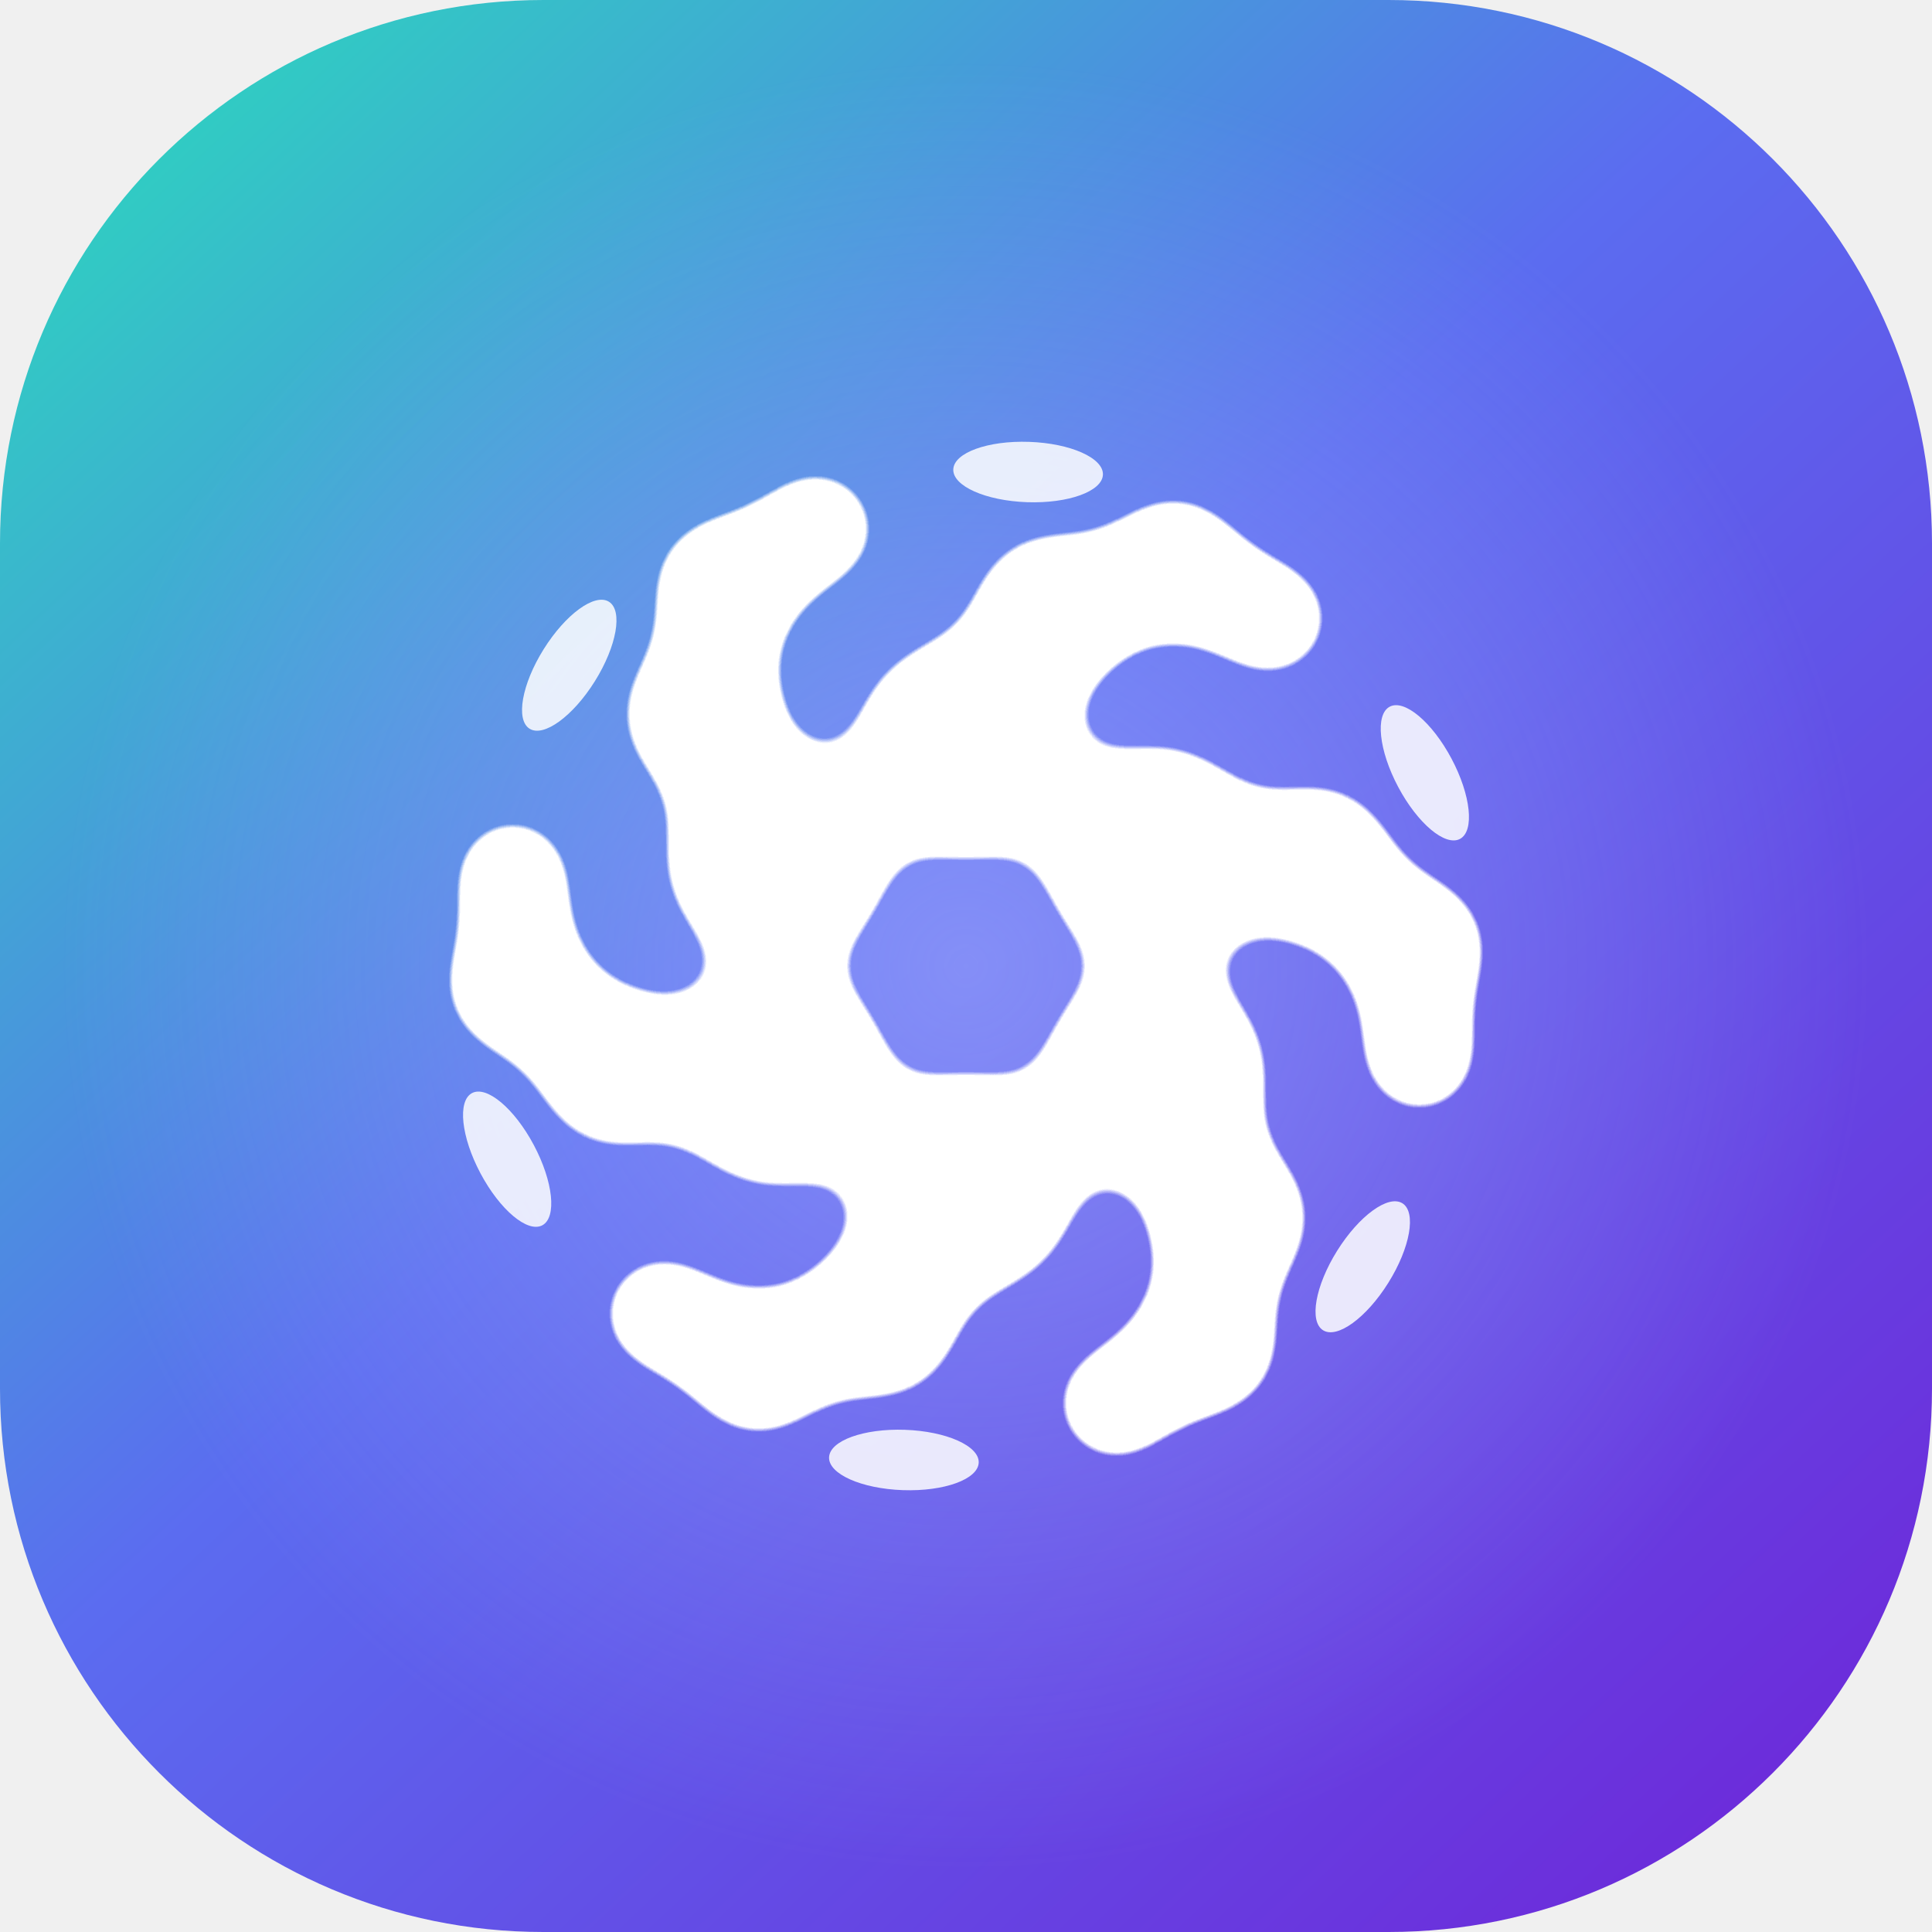
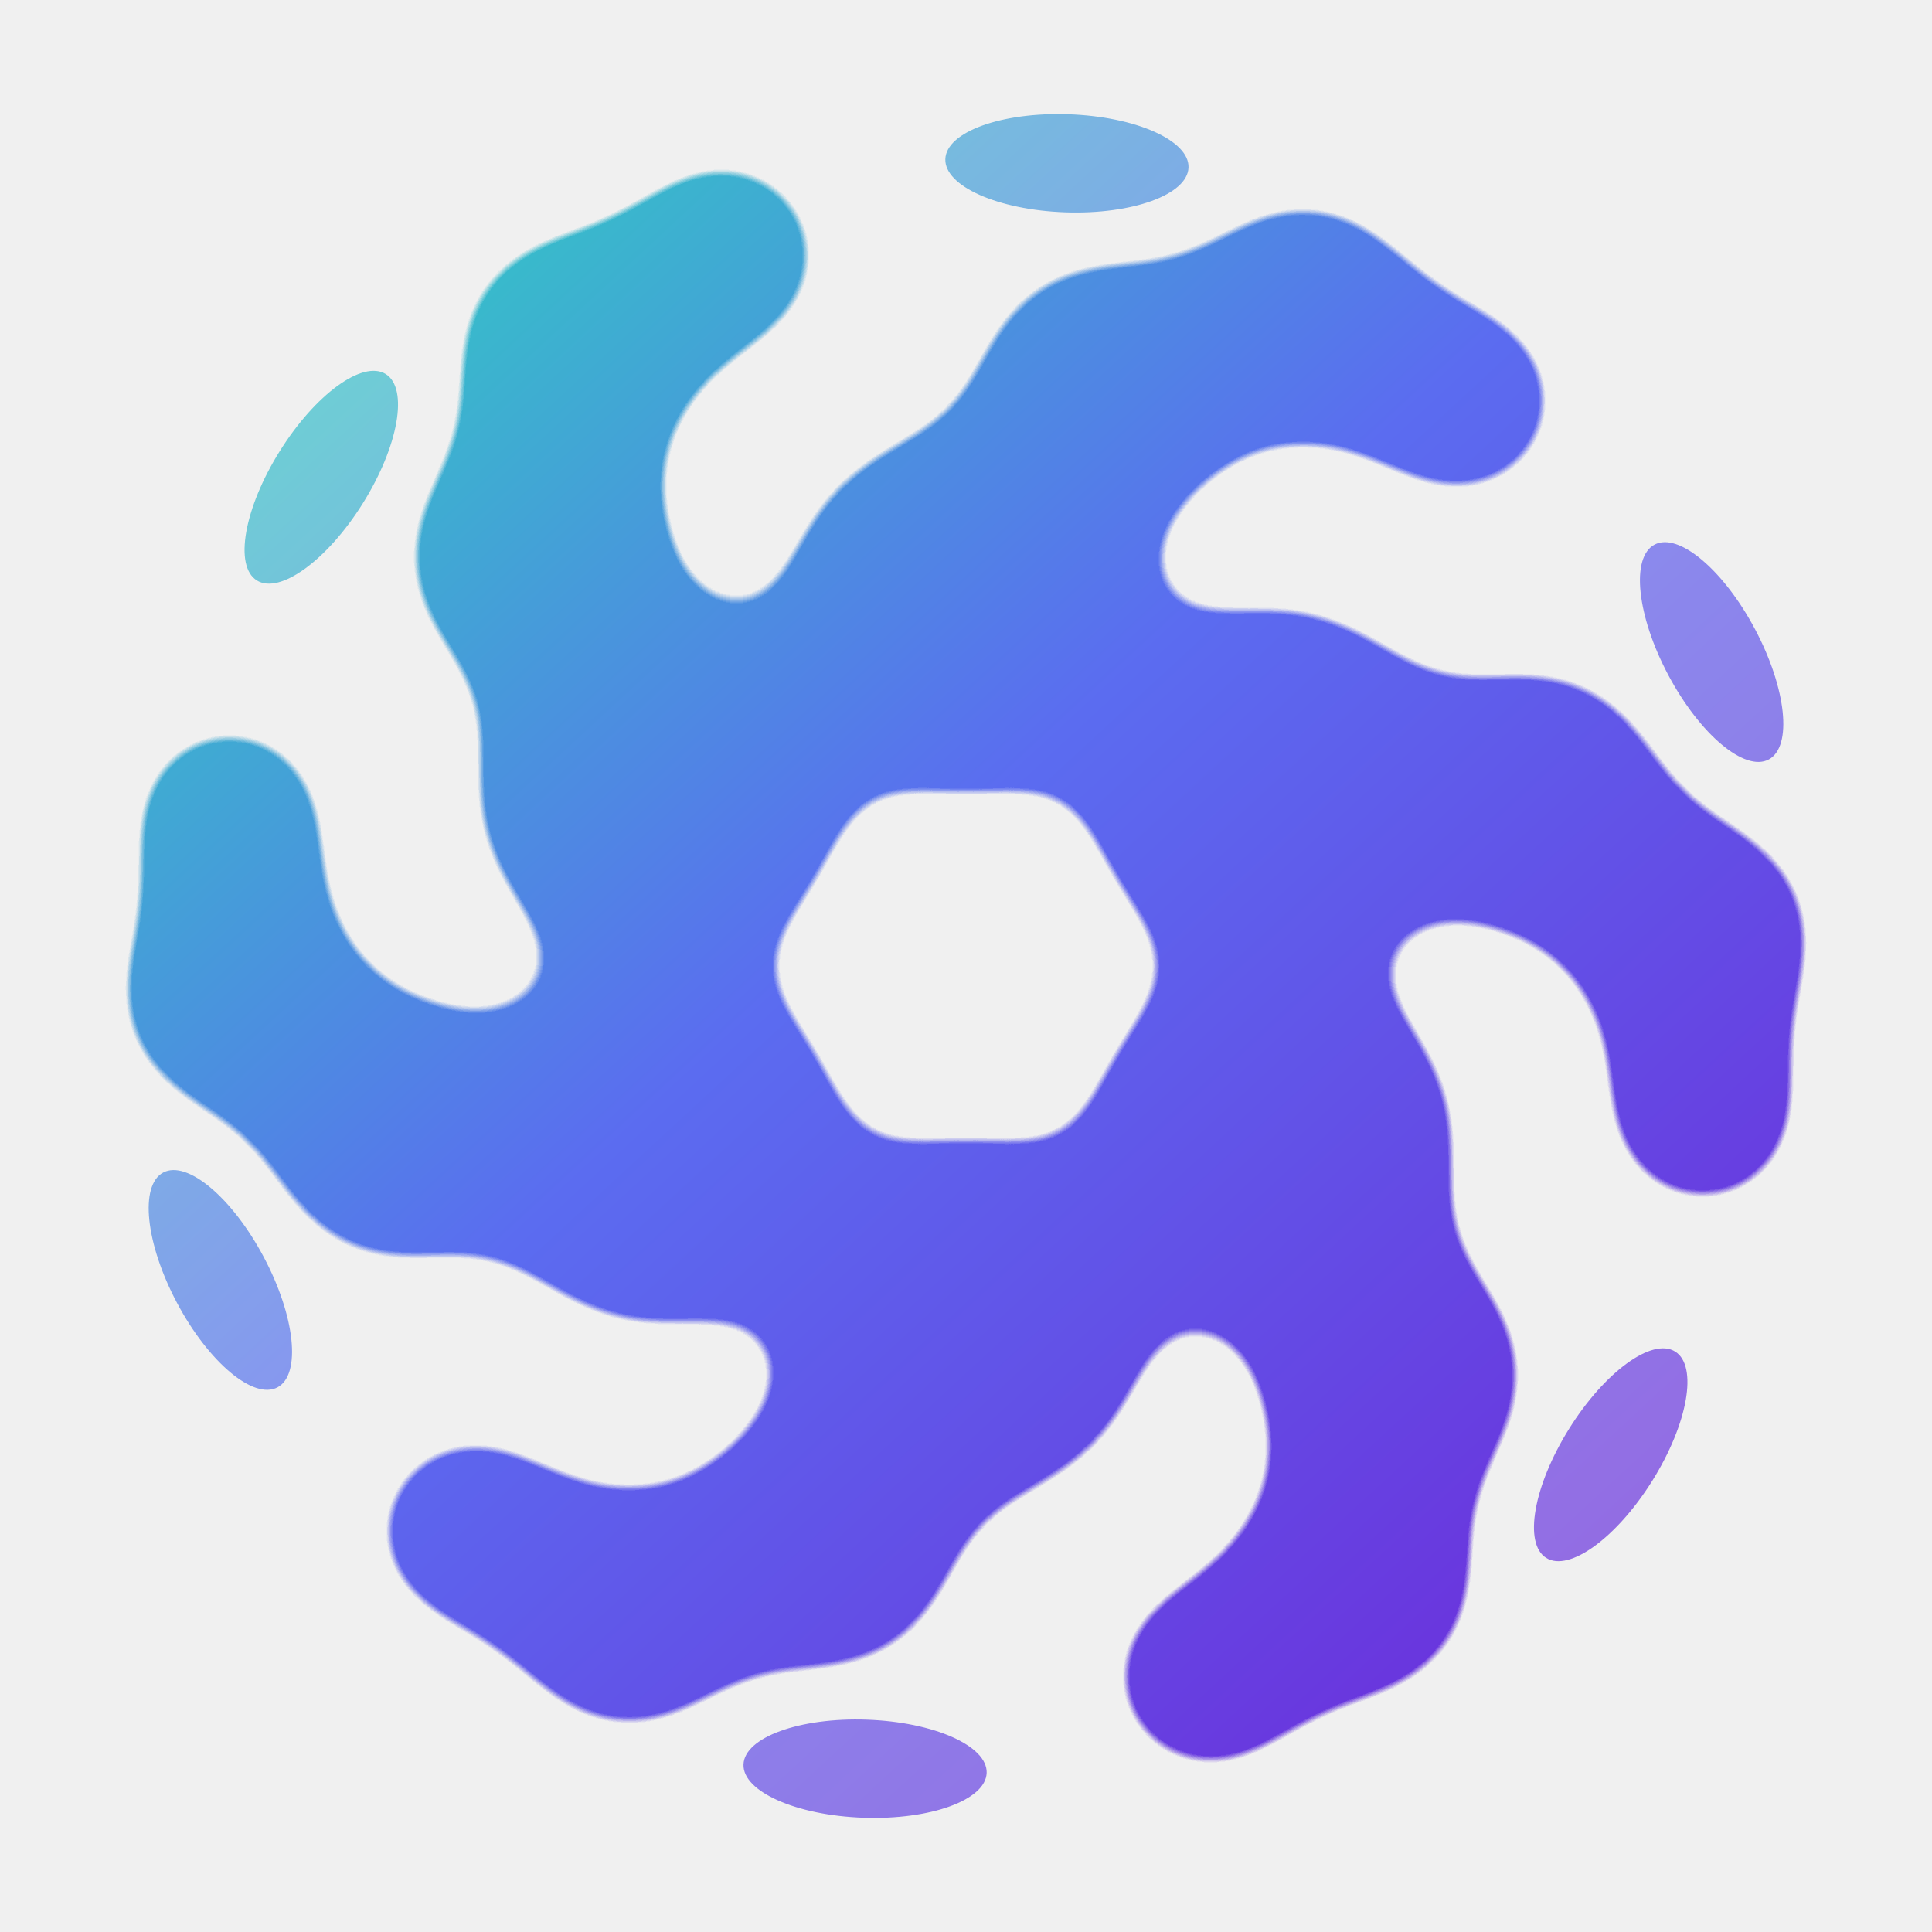
<svg xmlns="http://www.w3.org/2000/svg" xmlns:xlink="http://www.w3.org/1999/xlink" width="64" height="64" viewBox="0 0 64 64" fill="none">
  <defs>
-     <clipPath id="tile">
-       <rect width="64" height="64" rx="18" />
-     </clipPath>
-     <linearGradient id="base" x1="4" y1="2" x2="60" y2="62" gradientUnits="userSpaceOnUse">
+     <linearGradient id="base" x1="8" y1="6" x2="56" y2="58" gradientUnits="userSpaceOnUse">
      <stop offset="0" stop-color="#2dd4bf" />
      <stop offset="0.45" stop-color="#5b6cf0" />
      <stop offset="1" stop-color="#6d28d9" />
    </linearGradient>
-     <radialGradient id="glow" cx="32" cy="32" r="30" gradientUnits="userSpaceOnUse">
-       <stop offset="0" stop-color="#a5b0ff" stop-opacity="0.55" />
-       <stop offset="1" stop-color="#a5b0ff" stop-opacity="0" />
-     </radialGradient>
    <filter id="goo" x="-20%" y="-20%" width="140%" height="140%">
      <feGaussianBlur stdDeviation="1.4" />
      <feColorMatrix values="1 0 0 0 0  0 1 0 0 0  0 0 1 0 0  0 0 0 22 -9" />
    </filter>
    <g id="arm">
      <circle cx="32" cy="23" r="4.5" />
      <circle cx="35.6" cy="17.4" r="3.2" />
      <circle cx="40.6" cy="15.6" r="2.9" />
      <circle cx="44.6" cy="17.6" r="2.3" />
    </g>
    <ellipse id="orbit" cx="51" cy="24" rx="3.1" ry="1.25" transform="rotate(62 51 24)" />
+     <mask id="mark" maskUnits="userSpaceOnUse" x="0" y="0" width="64" height="64">
+       <g transform="translate(32 32) scale(1.3) translate(-32 -32)" fill="#fff">
+         <g filter="url(#goo)">
+           <use xlink:href="#arm" />
+           <use xlink:href="#arm" transform="rotate(60 32 32)" />
+           <use xlink:href="#arm" transform="rotate(120 32 32)" />
+           <use xlink:href="#arm" transform="rotate(180 32 32)" />
+           <use xlink:href="#arm" transform="rotate(240 32 32)" />
+           <use xlink:href="#arm" transform="rotate(300 32 32)" />
+         </g>
+         <g fill-opacity="0.7">
+           <use xlink:href="#orbit" />
+           <use xlink:href="#orbit" transform="rotate(60 32 32)" />
+           <use xlink:href="#orbit" transform="rotate(120 32 32)" />
+           <use xlink:href="#orbit" transform="rotate(180 32 32)" />
+           <use xlink:href="#orbit" transform="rotate(240 32 32)" />
+           <use xlink:href="#orbit" transform="rotate(300 32 32)" />
+         </g>
+       </g>
+     </mask>
  </defs>
-   <g clip-path="url(#tile)">
-     <rect width="64" height="64" fill="url(#base)" />
-     <rect width="64" height="64" fill="url(#glow)" />
-   </g>
-   <g transform="translate(32 32) scale(0.8) translate(-32 -32)">
-     <g fill="#fff" filter="url(#goo)">
-       <use xlink:href="#arm" />
-       <use xlink:href="#arm" transform="rotate(60 32 32)" />
-       <use xlink:href="#arm" transform="rotate(120 32 32)" />
-       <use xlink:href="#arm" transform="rotate(180 32 32)" />
-       <use xlink:href="#arm" transform="rotate(240 32 32)" />
-       <use xlink:href="#arm" transform="rotate(300 32 32)" />
-     </g>
-     <g fill="#fff" fill-opacity="0.85">
-       <use xlink:href="#orbit" />
-       <use xlink:href="#orbit" transform="rotate(60 32 32)" />
-       <use xlink:href="#orbit" transform="rotate(120 32 32)" />
-       <use xlink:href="#orbit" transform="rotate(180 32 32)" />
-       <use xlink:href="#orbit" transform="rotate(240 32 32)" />
-       <use xlink:href="#orbit" transform="rotate(300 32 32)" />
-     </g>
-   </g>
+   <rect width="64" height="64" fill="url(#base)" mask="url(#mark)" />
</svg>
